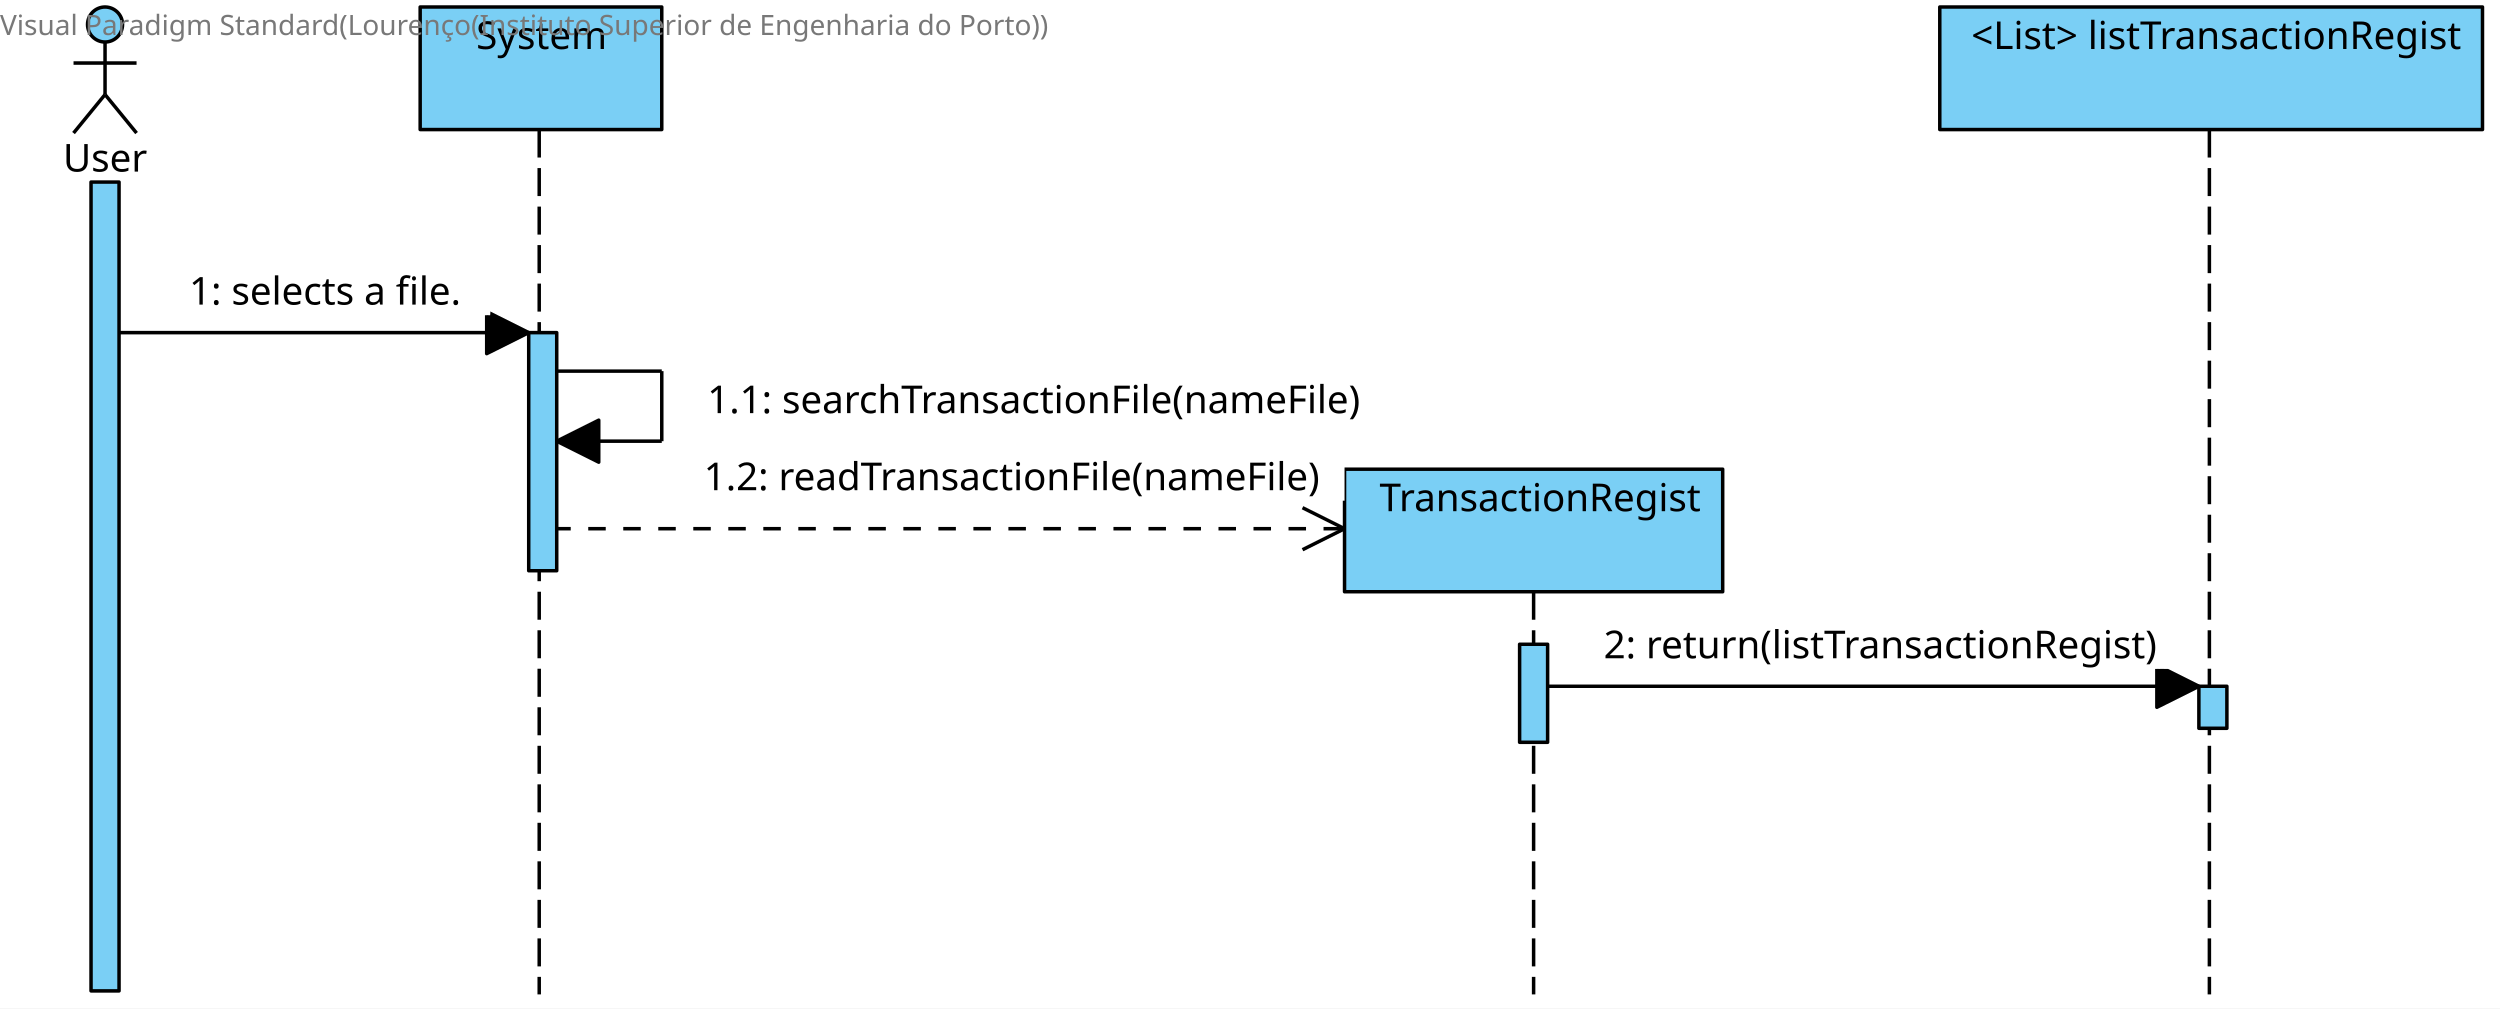
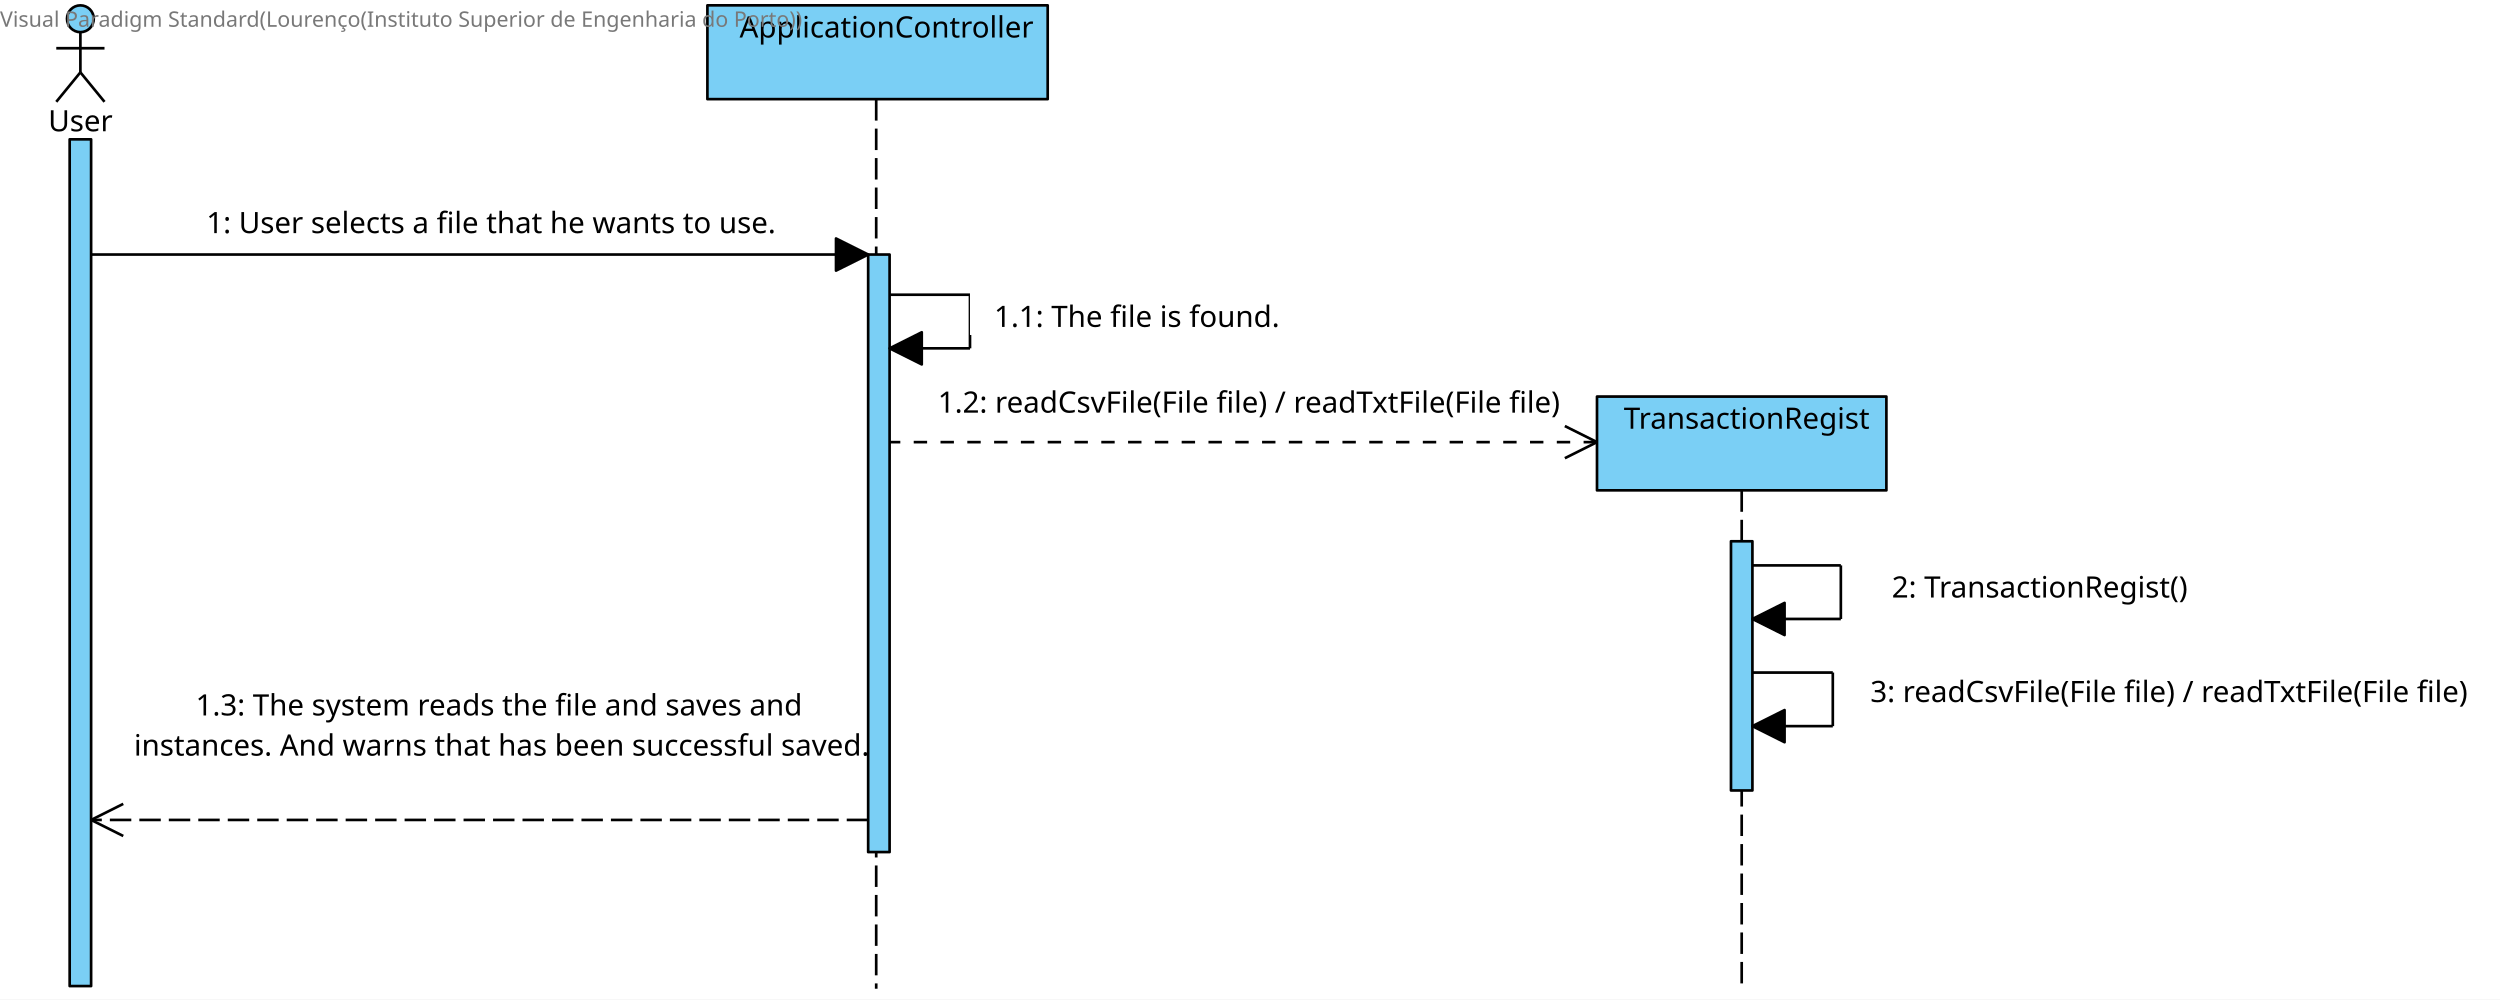
- <svg xmlns="http://www.w3.org/2000/svg" fill-opacity="0" color-rendering="auto" color-interpolation="auto" text-rendering="auto" stroke="rgb(0,0,0)" stroke-linecap="square" width="714" stroke-miterlimit="10" shape-rendering="auto" stroke-opacity="0" fill="rgb(0,0,0)" stroke-dasharray="none" font-weight="normal" stroke-width="1" height="288" font-family="'Dialog'" font-style="normal" stroke-linejoin="miter" font-size="12px" stroke-dashoffset="0" image-rendering="auto">
+ <svg xmlns="http://www.w3.org/2000/svg" fill-opacity="0" color-rendering="auto" color-interpolation="auto" text-rendering="auto" stroke="rgb(0,0,0)" stroke-linecap="square" width="933" stroke-miterlimit="10" shape-rendering="auto" stroke-opacity="0" fill="rgb(0,0,0)" stroke-dasharray="none" font-weight="normal" stroke-width="1" height="373" font-family="'Dialog'" font-style="normal" stroke-linejoin="miter" font-size="12px" stroke-dashoffset="0" image-rendering="auto">
  <defs id="genericDefs" />
  <g>
    <defs id="defs1">
      <clipPath clipPathUnits="userSpaceOnUse" id="clipPath1">
-         <path d="M-7 -7 L71 -7 L71 293 L-7 293 L-7 -7 Z" />
+         <path d="M-7 -7 L71 -7 L71 378 L-7 378 L-7 -7 Z" />
      </clipPath>
      <clipPath clipPathUnits="userSpaceOnUse" id="clipPath2">
-         <path d="M-7 -7 L81 -7 L81 293 L-7 293 L-7 -7 Z" />
+         <path d="M-7 -7 L139 -7 L139 378 L-7 378 L-7 -7 Z" />
      </clipPath>
      <clipPath clipPathUnits="userSpaceOnUse" id="clipPath3">
-         <path d="M-7 -7 L120 -7 L120 161 L-7 161 L-7 -7 Z" />
+         <path d="M-7 -7 L120 -7 L120 232 L-7 232 L-7 -7 Z" />
      </clipPath>
      <clipPath clipPathUnits="userSpaceOnUse" id="clipPath4">
-         <path d="M-7 -7 L167 -7 L167 293 L-7 293 L-7 -7 Z" />
+         <path d="M-7 -7 L19 -7 L19 234 L-7 234 L-7 -7 Z" />
      </clipPath>
      <clipPath clipPathUnits="userSpaceOnUse" id="clipPath5">
-         <path d="M-7 -7 L19 -7 L19 79 L-7 79 L-7 -7 Z" />
+         <path d="M-7 -7 L19 -7 L19 104 L-7 104 L-7 -7 Z" />
      </clipPath>
      <clipPath clipPathUnits="userSpaceOnUse" id="clipPath6">
-         <path d="M-7 -7 L19 -7 L19 39 L-7 39 L-7 -7 Z" />
+         <path d="M-44 -15 L88 -15 L88 30 L-44 30 L-44 -15 Z" />
      </clipPath>
      <clipPath clipPathUnits="userSpaceOnUse" id="clipPath7">
-         <path d="M-7 -7 L19 -7 L19 23 L-7 23 L-7 -7 Z" />
+         <path d="M-128 -15 L256 -15 L256 30 L-128 30 L-128 -15 Z" />
      </clipPath>
      <clipPath clipPathUnits="userSpaceOnUse" id="clipPath8">
-         <path d="M-156 -15 L312 -15 L312 30 L-156 30 L-156 -15 Z" />
+         <path d="M-109 -15 L218 -15 L218 30 L-109 30 L-109 -15 Z" />
      </clipPath>
      <clipPath clipPathUnits="userSpaceOnUse" id="clipPath9">
-         <path d="M-109 -15 L218 -15 L218 30 L-109 30 L-109 -15 Z" />
+         <path d="M0 0 L394 0 L394 104 L0 104 L0 0 Z" />
      </clipPath>
      <clipPath clipPathUnits="userSpaceOnUse" id="clipPath10">
-         <path d="M-70 -15 L140 -15 L140 30 L-70 30 L-70 -15 Z" />
+         <path d="M307 30 L307 45 L83 45 L83 30 ZM0 0 L0 104 L356 104 L356 97 L394 97 L394 80 L378 80 L378 65 L394 65 L394 0 L68 0 L68 7 L24 7 L24 0 Z" />
      </clipPath>
      <clipPath clipPathUnits="userSpaceOnUse" id="clipPath11">
-         <path d="M-44 -15 L88 -15 L88 30 L-44 30 L-44 -15 Z" />
+         <path d="M0 0 L368 0 L368 104 L0 104 L0 0 Z" />
      </clipPath>
      <clipPath clipPathUnits="userSpaceOnUse" id="clipPath12">
-         <path d="M0 0 L221 0 L221 104 L0 104 L0 0 Z" />
+         <path d="M307 27 L307 42 L58 42 L58 27 ZM0 0 L0 104 L368 104 L368 48 L314 48 L314 33 L368 33 L368 0 L203 0 L203 10 L80 10 L80 0 Z" />
      </clipPath>
      <clipPath clipPathUnits="userSpaceOnUse" id="clipPath13">
-         <path d="M156 30 L156 45 L60 45 L60 30 ZM0 0 L0 104 L221 104 L221 98 L208 98 L208 83 L221 83 L221 76 L209 76 L209 61 L221 61 L221 0 L68 0 L68 7 L24 7 L24 0 Z" />
+         <path d="M0 0 L137 0 L137 124 L0 124 L0 0 Z" />
      </clipPath>
      <clipPath clipPathUnits="userSpaceOnUse" id="clipPath14">
+         <path d="M101 0 L101 2 L0 2 L0 124 L137 124 L137 104 L85 104 L85 89 L137 89 L137 65 L93 65 L93 50 L137 50 L137 0 Z" />
+       </clipPath>
+       <clipPath clipPathUnits="userSpaceOnUse" id="clipPath15">
        <path d="M0 0 L134 0 L134 124 L0 124 L0 0 Z" />
      </clipPath>
-       <clipPath clipPathUnits="userSpaceOnUse" id="clipPath15">
-         <path d="M0 0 L0 19 L31 19 L31 34 L0 34 L0 124 L134 124 L134 87 L83 87 L83 72 L134 72 L134 65 L84 65 L84 50 L134 50 L134 0 Z" />
-       </clipPath>
      <clipPath clipPathUnits="userSpaceOnUse" id="clipPath16">
-         <path d="M0 0 L329 0 L329 104 L0 104 L0 0 Z" />
+         <path d="M0 0 L0 124 L134 124 L134 64 L85 64 L85 49 L134 49 L134 25 L93 25 L93 10 L134 10 L134 0 Z" />
      </clipPath>
      <clipPath clipPathUnits="userSpaceOnUse" id="clipPath17">
-         <path d="M287 5 L287 20 L84 20 L84 5 ZM0 0 L0 104 L329 104 L329 48 L275 48 L275 42 L83 42 L83 27 L275 27 L275 33 L329 33 L329 0 Z" />
+         <path d="M0 0 L0 104 L394 104 L394 0 L337 0 L337 43 L62 43 L62 0 Z" />
      </clipPath>
      <clipPath clipPathUnits="userSpaceOnUse" id="clipPath18">
-         <path d="M0 0 L290 0 L290 104 L0 104 L0 0 Z" />
+         <path d="M0 0 L0 15 L9 15 L9 30 L0 30 L0 124 L134 124 L134 97 L58 97 L58 82 L134 82 L134 65 L80 65 L80 50 L134 50 L134 0 Z" />
      </clipPath>
      <clipPath clipPathUnits="userSpaceOnUse" id="clipPath19">
-         <path d="M228 30 L228 45 L57 45 L57 30 ZM101 0 L101 3 L0 3 L0 104 L290 104 L290 0 Z" />
+         <path d="M-123 -15 L246 -15 L246 30 L-123 30 L-123 -15 Z" />
      </clipPath>
      <clipPath clipPathUnits="userSpaceOnUse" id="clipPath20">
-         <path d="M-171 -15 L342 -15 L342 30 L-171 30 L-171 -15 Z" />
+         <path d="M-275 -57 L550 -57 L550 114 L-275 114 L-275 -57 Z" />
      </clipPath>
      <clipPath clipPathUnits="userSpaceOnUse" id="clipPath21">
-         <path d="M-192 -15 L384 -15 L384 30 L-192 30 L-192 -15 Z" />
+         <path d="M-240 -15 L480 -15 L480 30 L-240 30 L-240 -15 Z" />
      </clipPath>
      <clipPath clipPathUnits="userSpaceOnUse" id="clipPath22">
-         <path d="M-203 -15 L406 -15 L406 30 L-203 30 L-203 -15 Z" />
+         <path d="M-129 -15 L258 -15 L258 30 L-129 30 L-129 -15 Z" />
      </clipPath>
      <clipPath clipPathUnits="userSpaceOnUse" id="clipPath23">
-         <path d="M-96 -15 L192 -15 L192 30 L-96 30 L-96 -15 Z" />
+         <path d="M-249 -15 L498 -15 L498 30 L-249 30 L-249 -15 Z" />
+       </clipPath>
+       <clipPath clipPathUnits="userSpaceOnUse" id="clipPath24">
+         <path d="M-224 -15 L448 -15 L448 30 L-224 30 L-224 -15 Z" />
      </clipPath>
    </defs>
    <g fill="white" text-rendering="geometricPrecision" fill-opacity="1" stroke-opacity="1" stroke="white">
-       <rect x="0" width="714" height="288" y="0" stroke="none" />
+       <rect x="0" width="933" height="373" y="0" stroke="none" />
    </g>
    <g font-size="11px" transform="translate(0,2)" fill-opacity="1" fill="rgb(122,207,245)" text-rendering="geometricPrecision" image-rendering="optimizeQuality" font-family="sans-serif" stroke="rgb(122,207,245)" stroke-opacity="1">
      <circle r="5" clip-path="url(#clipPath1)" cx="30" cy="5" stroke="none" />
-       <rect x="26" width="8" height="231" y="50" clip-path="url(#clipPath1)" stroke="none" />
+       <rect x="26" width="8" height="316" y="50" clip-path="url(#clipPath1)" stroke="none" />
    </g>
    <g stroke-linecap="butt" font-size="11px" transform="translate(0,2)" fill-opacity="1" fill="black" text-rendering="geometricPrecision" image-rendering="optimizeQuality" font-family="sans-serif" stroke-linejoin="round" stroke="black" stroke-opacity="1" stroke-miterlimit="0">
      <circle fill="none" r="5" clip-path="url(#clipPath1)" cx="30" cy="5" />
-       <rect fill="none" x="26" width="8" height="231" y="50" clip-path="url(#clipPath1)" />
+       <rect fill="none" x="26" width="8" height="316" y="50" clip-path="url(#clipPath1)" />
      <line y2="25" fill="none" x1="30" clip-path="url(#clipPath1)" x2="30" y1="10" />
      <line y2="36" fill="none" x1="30" clip-path="url(#clipPath1)" x2="21" y1="25" />
      <line y2="36" fill="none" x1="30" clip-path="url(#clipPath1)" x2="39" y1="25" />
      <line y2="16" fill="none" x1="21" clip-path="url(#clipPath1)" x2="39" y1="16" />
    </g>
-     <g font-size="11px" transform="translate(120,2)" fill-opacity="1" fill="rgb(122,207,245)" text-rendering="geometricPrecision" image-rendering="optimizeQuality" font-family="sans-serif" stroke="rgb(122,207,245)" stroke-opacity="1">
-       <rect x="0" width="69" height="35" y="0" clip-path="url(#clipPath2)" stroke="none" />
+     <g font-size="11px" transform="translate(264,2)" fill-opacity="1" fill="rgb(122,207,245)" text-rendering="geometricPrecision" image-rendering="optimizeQuality" font-family="sans-serif" stroke="rgb(122,207,245)" stroke-opacity="1">
+       <rect x="0" width="127" height="35" y="0" clip-path="url(#clipPath2)" stroke="none" />
    </g>
-     <g stroke-linecap="butt" font-size="11px" transform="translate(120,2)" fill-opacity="1" fill="black" text-rendering="geometricPrecision" image-rendering="optimizeQuality" font-family="sans-serif" stroke-linejoin="round" stroke="black" stroke-opacity="1" stroke-miterlimit="0">
-       <rect fill="none" x="0" width="69" height="35" y="0" clip-path="url(#clipPath2)" />
-       <line clip-path="url(#clipPath2)" fill="none" x1="34" x2="34" y1="35" y2="282" stroke-linejoin="bevel" stroke-dasharray="8,3" />
+     <g stroke-linecap="butt" font-size="11px" transform="translate(264,2)" fill-opacity="1" fill="black" text-rendering="geometricPrecision" image-rendering="optimizeQuality" font-family="sans-serif" stroke-linejoin="round" stroke="black" stroke-opacity="1" stroke-miterlimit="0">
+       <rect fill="none" x="0" width="127" height="35" y="0" clip-path="url(#clipPath2)" />
+       <line clip-path="url(#clipPath2)" fill="none" x1="63" x2="63" y1="35" y2="367" stroke-linejoin="bevel" stroke-dasharray="8,3" />
    </g>
-     <g font-size="11px" transform="translate(384,134)" fill-opacity="1" fill="rgb(122,207,245)" text-rendering="geometricPrecision" image-rendering="optimizeQuality" font-family="sans-serif" stroke="rgb(122,207,245)" stroke-opacity="1">
+     <g font-size="11px" transform="translate(596,148)" fill-opacity="1" fill="rgb(122,207,245)" text-rendering="geometricPrecision" image-rendering="optimizeQuality" font-family="sans-serif" stroke="rgb(122,207,245)" stroke-opacity="1">
      <rect x="0" width="108" height="35" y="0" clip-path="url(#clipPath3)" stroke="none" />
    </g>
-     <g stroke-linecap="butt" font-size="11px" transform="translate(384,134)" fill-opacity="1" fill="black" text-rendering="geometricPrecision" image-rendering="optimizeQuality" font-family="sans-serif" stroke-linejoin="round" stroke="black" stroke-opacity="1" stroke-miterlimit="0">
+     <g stroke-linecap="butt" font-size="11px" transform="translate(596,148)" fill-opacity="1" fill="black" text-rendering="geometricPrecision" image-rendering="optimizeQuality" font-family="sans-serif" stroke-linejoin="round" stroke="black" stroke-opacity="1" stroke-miterlimit="0">
      <rect fill="none" x="0" width="108" height="35" y="0" clip-path="url(#clipPath3)" />
-       <line clip-path="url(#clipPath3)" fill="none" x1="54" x2="54" y1="35" y2="150" stroke-linejoin="bevel" stroke-dasharray="8,3" />
+       <line clip-path="url(#clipPath3)" fill="none" x1="54" x2="54" y1="35" y2="221" stroke-linejoin="bevel" stroke-dasharray="8,3" />
    </g>
-     <g font-size="11px" transform="translate(554,2)" fill-opacity="1" fill="rgb(122,207,245)" text-rendering="geometricPrecision" image-rendering="optimizeQuality" font-family="sans-serif" stroke="rgb(122,207,245)" stroke-opacity="1">
-       <rect x="0" width="155" height="35" y="0" clip-path="url(#clipPath4)" stroke="none" />
+     <g font-size="11px" transform="translate(324,95)" fill-opacity="1" fill="rgb(122,207,245)" text-rendering="geometricPrecision" image-rendering="optimizeQuality" font-family="sans-serif" stroke="rgb(122,207,245)" stroke-opacity="1">
+       <rect x="0" width="8" height="223" y="0" clip-path="url(#clipPath4)" stroke="none" />
    </g>
-     <g stroke-linecap="butt" font-size="11px" transform="translate(554,2)" fill-opacity="1" fill="black" text-rendering="geometricPrecision" image-rendering="optimizeQuality" font-family="sans-serif" stroke-linejoin="round" stroke="black" stroke-opacity="1" stroke-miterlimit="0">
-       <rect fill="none" x="0" width="155" height="35" y="0" clip-path="url(#clipPath4)" />
-       <line clip-path="url(#clipPath4)" fill="none" x1="77" x2="77" y1="35" y2="282" stroke-linejoin="bevel" stroke-dasharray="8,3" />
+     <g stroke-linecap="butt" font-size="11px" transform="translate(324,95)" fill-opacity="1" fill="black" text-rendering="geometricPrecision" image-rendering="optimizeQuality" font-family="sans-serif" stroke-linejoin="round" stroke="black" stroke-opacity="1" stroke-miterlimit="0">
+       <rect fill="none" x="0" width="8" height="223" y="0" clip-path="url(#clipPath4)" />
    </g>
-     <g font-size="11px" transform="translate(151,95)" fill-opacity="1" fill="rgb(122,207,245)" text-rendering="geometricPrecision" image-rendering="optimizeQuality" font-family="sans-serif" stroke="rgb(122,207,245)" stroke-opacity="1">
-       <rect x="0" width="8" height="68" y="0" clip-path="url(#clipPath5)" stroke="none" />
+     <g font-size="11px" transform="translate(646,202)" fill-opacity="1" fill="rgb(122,207,245)" text-rendering="geometricPrecision" image-rendering="optimizeQuality" font-family="sans-serif" stroke="rgb(122,207,245)" stroke-opacity="1">
+       <rect x="0" width="8" height="93" y="0" clip-path="url(#clipPath5)" stroke="none" />
    </g>
-     <g stroke-linecap="butt" font-size="11px" transform="translate(151,95)" fill-opacity="1" fill="black" text-rendering="geometricPrecision" image-rendering="optimizeQuality" font-family="sans-serif" stroke-linejoin="round" stroke="black" stroke-opacity="1" stroke-miterlimit="0">
-       <rect fill="none" x="0" width="8" height="68" y="0" clip-path="url(#clipPath5)" />
-     </g>
-     <g font-size="11px" transform="translate(434,184)" fill-opacity="1" fill="rgb(122,207,245)" text-rendering="geometricPrecision" image-rendering="optimizeQuality" font-family="sans-serif" stroke="rgb(122,207,245)" stroke-opacity="1">
-       <rect x="0" width="8" height="28" y="0" clip-path="url(#clipPath6)" stroke="none" />
-     </g>
-     <g stroke-linecap="butt" font-size="11px" transform="translate(434,184)" fill-opacity="1" fill="black" text-rendering="geometricPrecision" image-rendering="optimizeQuality" font-family="sans-serif" stroke-linejoin="round" stroke="black" stroke-opacity="1" stroke-miterlimit="0">
-       <rect fill="none" x="0" width="8" height="28" y="0" clip-path="url(#clipPath6)" />
-     </g>
-     <g font-size="11px" transform="translate(628,196)" fill-opacity="1" fill="rgb(122,207,245)" text-rendering="geometricPrecision" image-rendering="optimizeQuality" font-family="sans-serif" stroke="rgb(122,207,245)" stroke-opacity="1">
-       <rect x="0" width="8" height="12" y="0" clip-path="url(#clipPath7)" stroke="none" />
-     </g>
-     <g stroke-linecap="butt" font-size="11px" transform="translate(628,196)" fill-opacity="1" fill="black" text-rendering="geometricPrecision" image-rendering="optimizeQuality" font-family="sans-serif" stroke-linejoin="round" stroke="black" stroke-opacity="1" stroke-miterlimit="0">
-       <rect fill="none" x="0" width="8" height="12" y="0" clip-path="url(#clipPath7)" />
-     </g>
-     <g font-size="11px" transform="translate(554,2)" fill-opacity="1" fill="black" text-rendering="geometricPrecision" image-rendering="optimizeQuality" font-family="sans-serif" stroke="black" stroke-opacity="1">
-       <text x="9" xml:space="preserve" y="12" clip-path="url(#clipPath8)" stroke="none">&lt;List&gt; listTransactionRegist</text>
-     </g>
-     <g font-size="11px" transform="translate(384,134)" fill-opacity="1" fill="black" text-rendering="geometricPrecision" image-rendering="optimizeQuality" font-family="sans-serif" stroke="black" stroke-opacity="1">
-       <text x="10" xml:space="preserve" y="12" clip-path="url(#clipPath9)" stroke="none">TransactionRegist</text>
-     </g>
-     <g font-size="11px" transform="translate(120,2)" fill-opacity="1" fill="black" text-rendering="geometricPrecision" image-rendering="optimizeQuality" font-family="sans-serif" stroke="black" stroke-opacity="1">
-       <text x="16" xml:space="preserve" y="12" clip-path="url(#clipPath10)" stroke="none">System</text>
+     <g stroke-linecap="butt" font-size="11px" transform="translate(646,202)" fill-opacity="1" fill="black" text-rendering="geometricPrecision" image-rendering="optimizeQuality" font-family="sans-serif" stroke-linejoin="round" stroke="black" stroke-opacity="1" stroke-miterlimit="0">
+       <rect fill="none" x="0" width="8" height="93" y="0" clip-path="url(#clipPath5)" />
    </g>
    <g font-size="11px" transform="translate(8,37)" fill-opacity="1" fill="black" text-rendering="geometricPrecision" image-rendering="optimizeQuality" font-family="sans-serif" stroke="black" stroke-opacity="1">
-       <text x="10" xml:space="preserve" y="12" clip-path="url(#clipPath11)" stroke="none">User</text>
+       <text x="10" xml:space="preserve" y="12" clip-path="url(#clipPath6)" stroke="none">User</text>
+     </g>
+     <g font-size="11px" transform="translate(264,2)" fill-opacity="1" fill="black" text-rendering="geometricPrecision" image-rendering="optimizeQuality" font-family="sans-serif" stroke="black" stroke-opacity="1">
+       <text x="12" xml:space="preserve" y="12" clip-path="url(#clipPath7)" stroke="none">ApplicationController</text>
+     </g>
+     <g font-size="11px" transform="translate(596,148)" fill-opacity="1" fill="black" text-rendering="geometricPrecision" image-rendering="optimizeQuality" font-family="sans-serif" stroke="black" stroke-opacity="1">
+       <text x="10" xml:space="preserve" y="12" clip-path="url(#clipPath8)" stroke="none">TransactionRegist</text>
    </g>
    <g stroke-linecap="butt" font-size="11px" transform="translate(-16,45)" fill-opacity="1" fill="black" text-rendering="geometricPrecision" image-rendering="optimizeQuality" font-family="sans-serif" stroke-linejoin="round" stroke="black" stroke-opacity="1">
-       <line y2="50" fill="none" x1="50" clip-path="url(#clipPath13)" x2="167" y1="50" />
-       <polygon points=" 167 50 155 44 155 56" clip-path="url(#clipPath13)" stroke="none" />
-       <polygon fill="none" points=" 167 50 155 44 155 56" clip-path="url(#clipPath13)" />
+       <line y2="50" fill="none" x1="50" clip-path="url(#clipPath10)" x2="340" y1="50" />
+       <polygon points=" 340 50 328 44 328 56" clip-path="url(#clipPath10)" stroke="none" />
+       <polygon fill="none" points=" 340 50 328 44 328 56" clip-path="url(#clipPath10)" />
    </g>
-     <g stroke-linecap="butt" font-size="11px" transform="translate(109,56)" fill-opacity="1" fill="black" text-rendering="geometricPrecision" image-rendering="optimizeQuality" font-family="sans-serif" stroke-linejoin="round" stroke="black" stroke-opacity="1">
-       <line y2="50" fill="none" x1="50" clip-path="url(#clipPath15)" x2="80" y1="50" />
-       <line y2="70" fill="none" x1="80" clip-path="url(#clipPath15)" x2="80" y1="50" />
-       <line y2="70" fill="none" x1="80" clip-path="url(#clipPath15)" x2="50" y1="70" />
-       <polygon points=" 50 70 62 76 62 64" clip-path="url(#clipPath15)" stroke="none" />
-       <polygon fill="none" points=" 50 70 62 76 62 64" clip-path="url(#clipPath15)" />
+     <g fill-opacity="1" text-rendering="geometricPrecision" stroke="black" stroke-linecap="butt" transform="translate(282,115)" stroke-opacity="1" fill="black" stroke-dasharray="5" font-family="sans-serif" stroke-linejoin="round" font-size="11px" stroke-dashoffset="1" image-rendering="optimizeQuality">
+       <line y2="50" fill="none" x1="50" clip-path="url(#clipPath12)" x2="314" y1="50" />
+       <line clip-path="url(#clipPath12)" stroke-dashoffset="0" fill="none" x1="314" x2="302" y1="50" y2="44" stroke-dasharray="none" />
+       <line clip-path="url(#clipPath12)" stroke-dashoffset="0" fill="none" x1="314" x2="302" y1="50" y2="56" stroke-dasharray="none" />
    </g>
-     <g fill-opacity="1" text-rendering="geometricPrecision" stroke="black" stroke-linecap="butt" transform="translate(109,101)" stroke-opacity="1" fill="black" stroke-dasharray="5" font-family="sans-serif" stroke-linejoin="round" font-size="11px" stroke-dashoffset="1" image-rendering="optimizeQuality">
-       <line y2="50" fill="none" x1="50" clip-path="url(#clipPath17)" x2="275" y1="50" />
-       <line clip-path="url(#clipPath17)" stroke-dashoffset="0" fill="none" x1="275" x2="263" y1="50" y2="44" stroke-dasharray="none" />
-       <line clip-path="url(#clipPath17)" stroke-dashoffset="0" fill="none" x1="275" x2="263" y1="50" y2="56" stroke-dasharray="none" />
+     <g stroke-linecap="butt" font-size="11px" transform="translate(604,161)" fill-opacity="1" fill="black" text-rendering="geometricPrecision" image-rendering="optimizeQuality" font-family="sans-serif" stroke-linejoin="round" stroke="black" stroke-opacity="1">
+       <line y2="50" fill="none" x1="50" clip-path="url(#clipPath14)" x2="83" y1="50" />
+       <line y2="70" fill="none" x1="83" clip-path="url(#clipPath14)" x2="83" y1="50" />
+       <line y2="70" fill="none" x1="83" clip-path="url(#clipPath14)" x2="50" y1="70" />
+       <polygon points=" 50 70 62 76 62 64" clip-path="url(#clipPath14)" stroke="none" />
+       <polygon fill="none" points=" 50 70 62 76 62 64" clip-path="url(#clipPath14)" />
    </g>
-     <g stroke-linecap="butt" font-size="11px" transform="translate(392,146)" fill-opacity="1" fill="black" text-rendering="geometricPrecision" image-rendering="optimizeQuality" font-family="sans-serif" stroke-linejoin="round" stroke="black" stroke-opacity="1">
-       <line y2="50" fill="none" x1="50" clip-path="url(#clipPath19)" x2="236" y1="50" />
-       <polygon points=" 236 50 224 44 224 56" clip-path="url(#clipPath19)" stroke="none" />
-       <polygon fill="none" points=" 236 50 224 44 224 56" clip-path="url(#clipPath19)" />
+     <g stroke-linecap="butt" font-size="11px" transform="translate(604,201)" fill-opacity="1" fill="black" text-rendering="geometricPrecision" image-rendering="optimizeQuality" font-family="sans-serif" stroke-linejoin="round" stroke="black" stroke-opacity="1">
+       <line y2="50" fill="none" x1="50" clip-path="url(#clipPath16)" x2="80" y1="50" />
+       <line y2="70" fill="none" x1="80" clip-path="url(#clipPath16)" x2="80" y1="50" />
+       <line y2="70" fill="none" x1="80" clip-path="url(#clipPath16)" x2="50" y1="70" />
+       <polygon points=" 50 70 62 76 62 64" clip-path="url(#clipPath16)" stroke="none" />
+       <polygon fill="none" points=" 50 70 62 76 62 64" clip-path="url(#clipPath16)" />
    </g>
-     <g font-size="11px" transform="translate(449,176)" fill-opacity="1" fill="white" text-rendering="geometricPrecision" image-rendering="optimizeQuality" font-family="sans-serif" stroke="white" stroke-opacity="1">
-       <rect x="0" width="171" height="15" y="0" clip-path="url(#clipPath20)" stroke="none" />
-       <text fill="black" x="9" xml:space="preserve" y="12" clip-path="url(#clipPath20)" stroke="none">2: return(listTransactionRegist)</text>
+     <g fill-opacity="1" text-rendering="geometricPrecision" stroke="black" stroke-linecap="butt" transform="translate(-16,256)" stroke-miterlimit="0" stroke-opacity="1" fill="black" stroke-dasharray="8,3" font-family="sans-serif" stroke-linejoin="round" font-size="11px" image-rendering="optimizeQuality">
+       <line y2="50" fill="none" x1="340" clip-path="url(#clipPath17)" x2="50" y1="50" />
+       <line clip-path="url(#clipPath17)" fill="none" x1="50" x2="62" y1="50" y2="56" stroke-dasharray="none" stroke-miterlimit="10" />
+       <line clip-path="url(#clipPath17)" fill="none" x1="50" x2="62" y1="50" y2="44" stroke-dasharray="none" stroke-miterlimit="10" />
    </g>
-     <g font-size="11px" transform="translate(192,128)" fill-opacity="1" fill="white" text-rendering="geometricPrecision" image-rendering="optimizeQuality" font-family="sans-serif" stroke="white" stroke-opacity="1">
-       <rect x="0" width="192" height="15" y="0" clip-path="url(#clipPath21)" stroke="none" />
-       <text fill="black" x="9" xml:space="preserve" y="12" clip-path="url(#clipPath21)" stroke="none">1.2: readTransactionFile(nameFile)</text>
+     <g stroke-linecap="butt" font-size="11px" transform="translate(282,60)" fill-opacity="1" fill="black" text-rendering="geometricPrecision" image-rendering="optimizeQuality" font-family="sans-serif" stroke-linejoin="round" stroke="black" stroke-opacity="1">
+       <line y2="50" fill="none" x1="50" clip-path="url(#clipPath18)" x2="80" y1="50" />
+       <line y2="70" fill="none" x1="80" clip-path="url(#clipPath18)" x2="80" y1="50" />
+       <line y2="70" fill="none" x1="80" clip-path="url(#clipPath18)" x2="50" y1="70" />
+       <polygon points=" 50 70 62 76 62 64" clip-path="url(#clipPath18)" stroke="none" />
+       <polygon fill="none" points=" 50 70 62 76 62 64" clip-path="url(#clipPath18)" />
    </g>
-     <g font-size="11px" transform="translate(193,106)" fill-opacity="1" fill="white" text-rendering="geometricPrecision" image-rendering="optimizeQuality" font-family="sans-serif" stroke="white" stroke-opacity="1">
-       <rect x="0" width="203" height="15" y="0" clip-path="url(#clipPath22)" stroke="none" />
-       <text fill="black" x="9" xml:space="preserve" y="12" clip-path="url(#clipPath22)" stroke="none">1.1: searchTransactionFile(nameFile)</text>
+     <g font-size="11px" transform="translate(362,110)" fill-opacity="1" fill="white" text-rendering="geometricPrecision" image-rendering="optimizeQuality" font-family="sans-serif" stroke="white" stroke-opacity="1">
+       <rect x="0" width="123" height="15" y="0" clip-path="url(#clipPath19)" stroke="none" />
+       <text fill="black" x="9" xml:space="preserve" y="12" clip-path="url(#clipPath19)" stroke="none">1.1: The file is found.</text>
    </g>
-     <g font-size="11px" transform="translate(44,75)" fill-opacity="1" fill="white" text-rendering="geometricPrecision" image-rendering="optimizeQuality" font-family="sans-serif" stroke="white" stroke-opacity="1">
-       <rect x="0" width="96" height="15" y="0" clip-path="url(#clipPath23)" stroke="none" />
-       <text fill="black" x="10" xml:space="preserve" y="12" clip-path="url(#clipPath23)" stroke="none">1: selects a file.</text>
+     <g font-size="11px" transform="translate(46,242)" fill-opacity="1" fill="white" text-rendering="geometricPrecision" image-rendering="optimizeQuality" font-family="sans-serif" stroke="white" stroke-opacity="1">
+       <rect x="0" width="275" height="57" y="0" clip-path="url(#clipPath20)" stroke="none" />
+       <text fill="black" x="27" xml:space="preserve" y="25" clip-path="url(#clipPath20)" stroke="none">1.3: The system reads the file and saves and</text>
+       <text fill="black" x="4" xml:space="preserve" y="40" clip-path="url(#clipPath20)" stroke="none">instances. And warns that has been successful saved.</text>
+     </g>
+     <g font-size="11px" transform="translate(689,250)" fill-opacity="1" fill="white" text-rendering="geometricPrecision" image-rendering="optimizeQuality" font-family="sans-serif" stroke="white" stroke-opacity="1">
+       <rect x="0" width="240" height="15" y="0" clip-path="url(#clipPath21)" stroke="none" />
+       <text fill="black" x="9" xml:space="preserve" y="12" clip-path="url(#clipPath21)" stroke="none">3: readCsvFile(File file) / readTxtFile(File file)</text>
+     </g>
+     <g font-size="11px" transform="translate(697,211)" fill-opacity="1" fill="white" text-rendering="geometricPrecision" image-rendering="optimizeQuality" font-family="sans-serif" stroke="white" stroke-opacity="1">
+       <rect x="0" width="129" height="15" y="0" clip-path="url(#clipPath22)" stroke="none" />
+       <text fill="black" x="9" xml:space="preserve" y="12" clip-path="url(#clipPath22)" stroke="none">2: TransactionRegist()</text>
+     </g>
+     <g font-size="11px" transform="translate(340,142)" fill-opacity="1" fill="white" text-rendering="geometricPrecision" image-rendering="optimizeQuality" font-family="sans-serif" stroke="white" stroke-opacity="1">
+       <rect x="0" width="249" height="15" y="0" clip-path="url(#clipPath23)" stroke="none" />
+       <text fill="black" x="10" xml:space="preserve" y="12" clip-path="url(#clipPath23)" stroke="none">1.2: readCsvFile(File file) / readTxtFile(File file)</text>
+     </g>
+     <g font-size="11px" transform="translate(67,75)" fill-opacity="1" fill="white" text-rendering="geometricPrecision" image-rendering="optimizeQuality" font-family="sans-serif" stroke="white" stroke-opacity="1">
+       <rect x="0" width="224" height="15" y="0" clip-path="url(#clipPath24)" stroke="none" />
+       <text fill="black" x="10" xml:space="preserve" y="12" clip-path="url(#clipPath24)" stroke="none">1: User selects a file that he wants to use.</text>
    </g>
    <g font-size="8px" fill-opacity="1" fill="rgb(120,120,120)" text-rendering="geometricPrecision" image-rendering="optimizeQuality" stroke="rgb(120,120,120)" stroke-opacity="1">
      <text x="0" xml:space="preserve" y="10" stroke="none">Visual Paradigm Standard(Lourenço(Instituto Superior de Engenharia do Porto))</text>
    </g>
  </g>
</svg>
